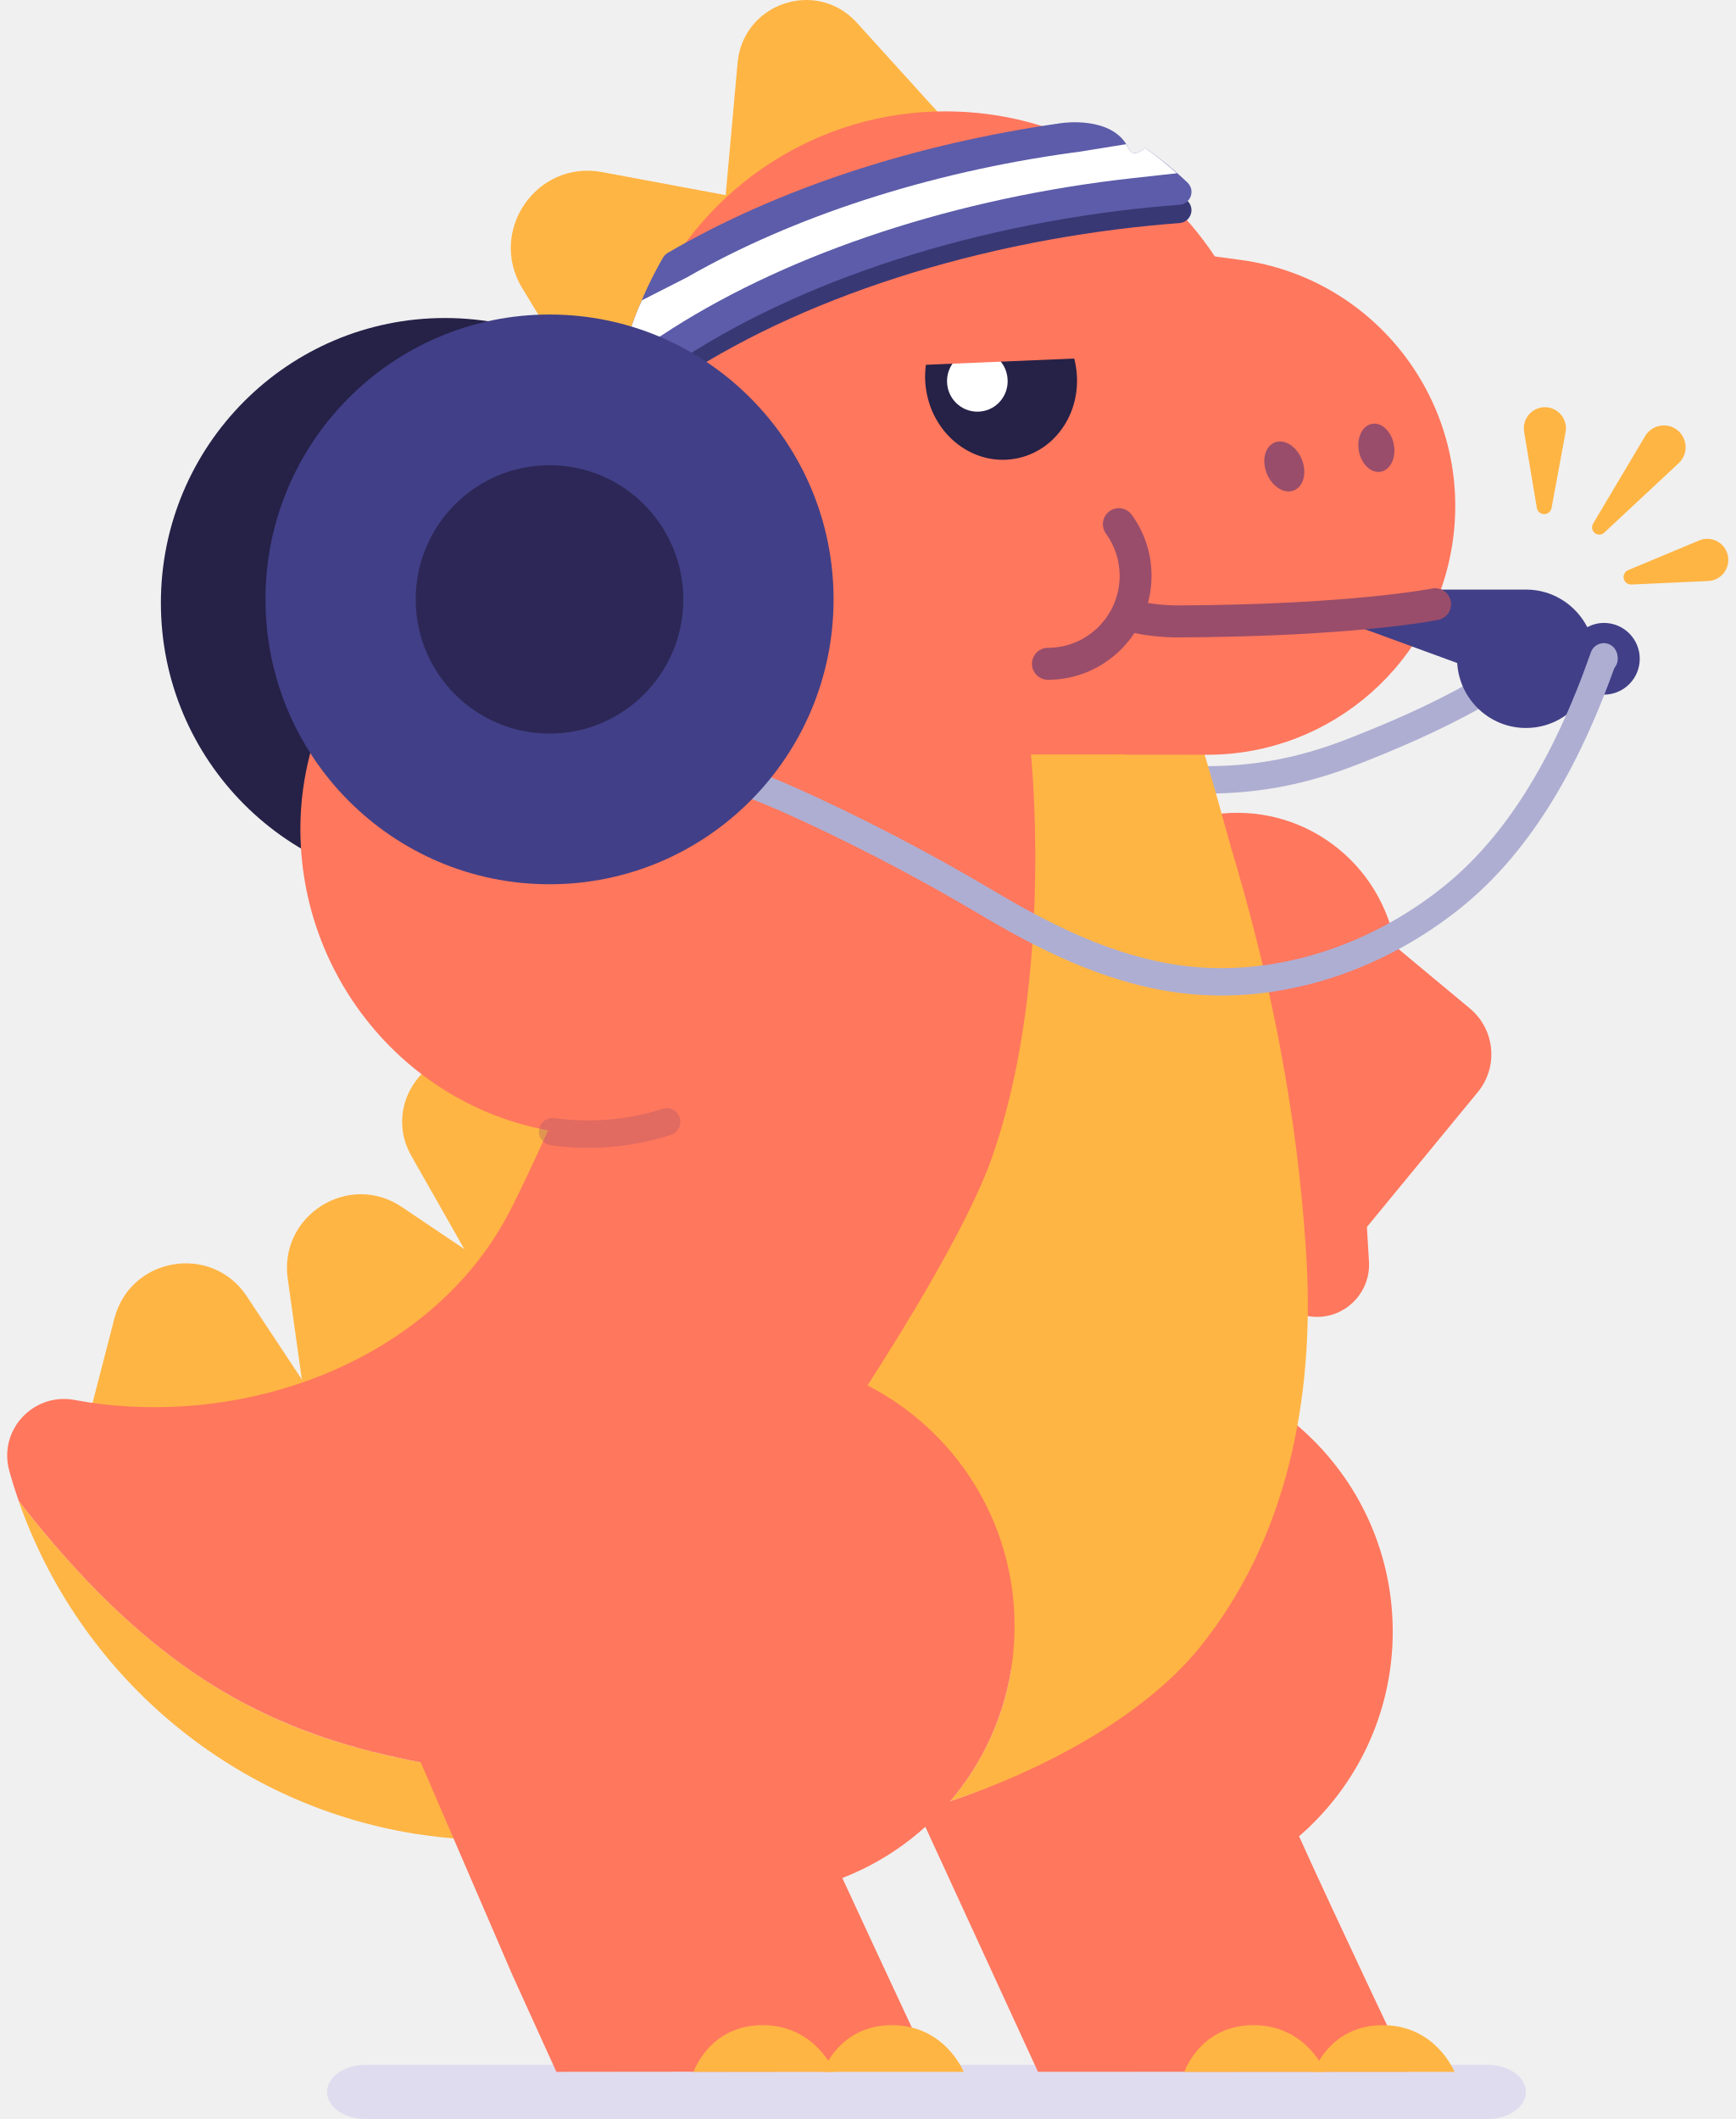
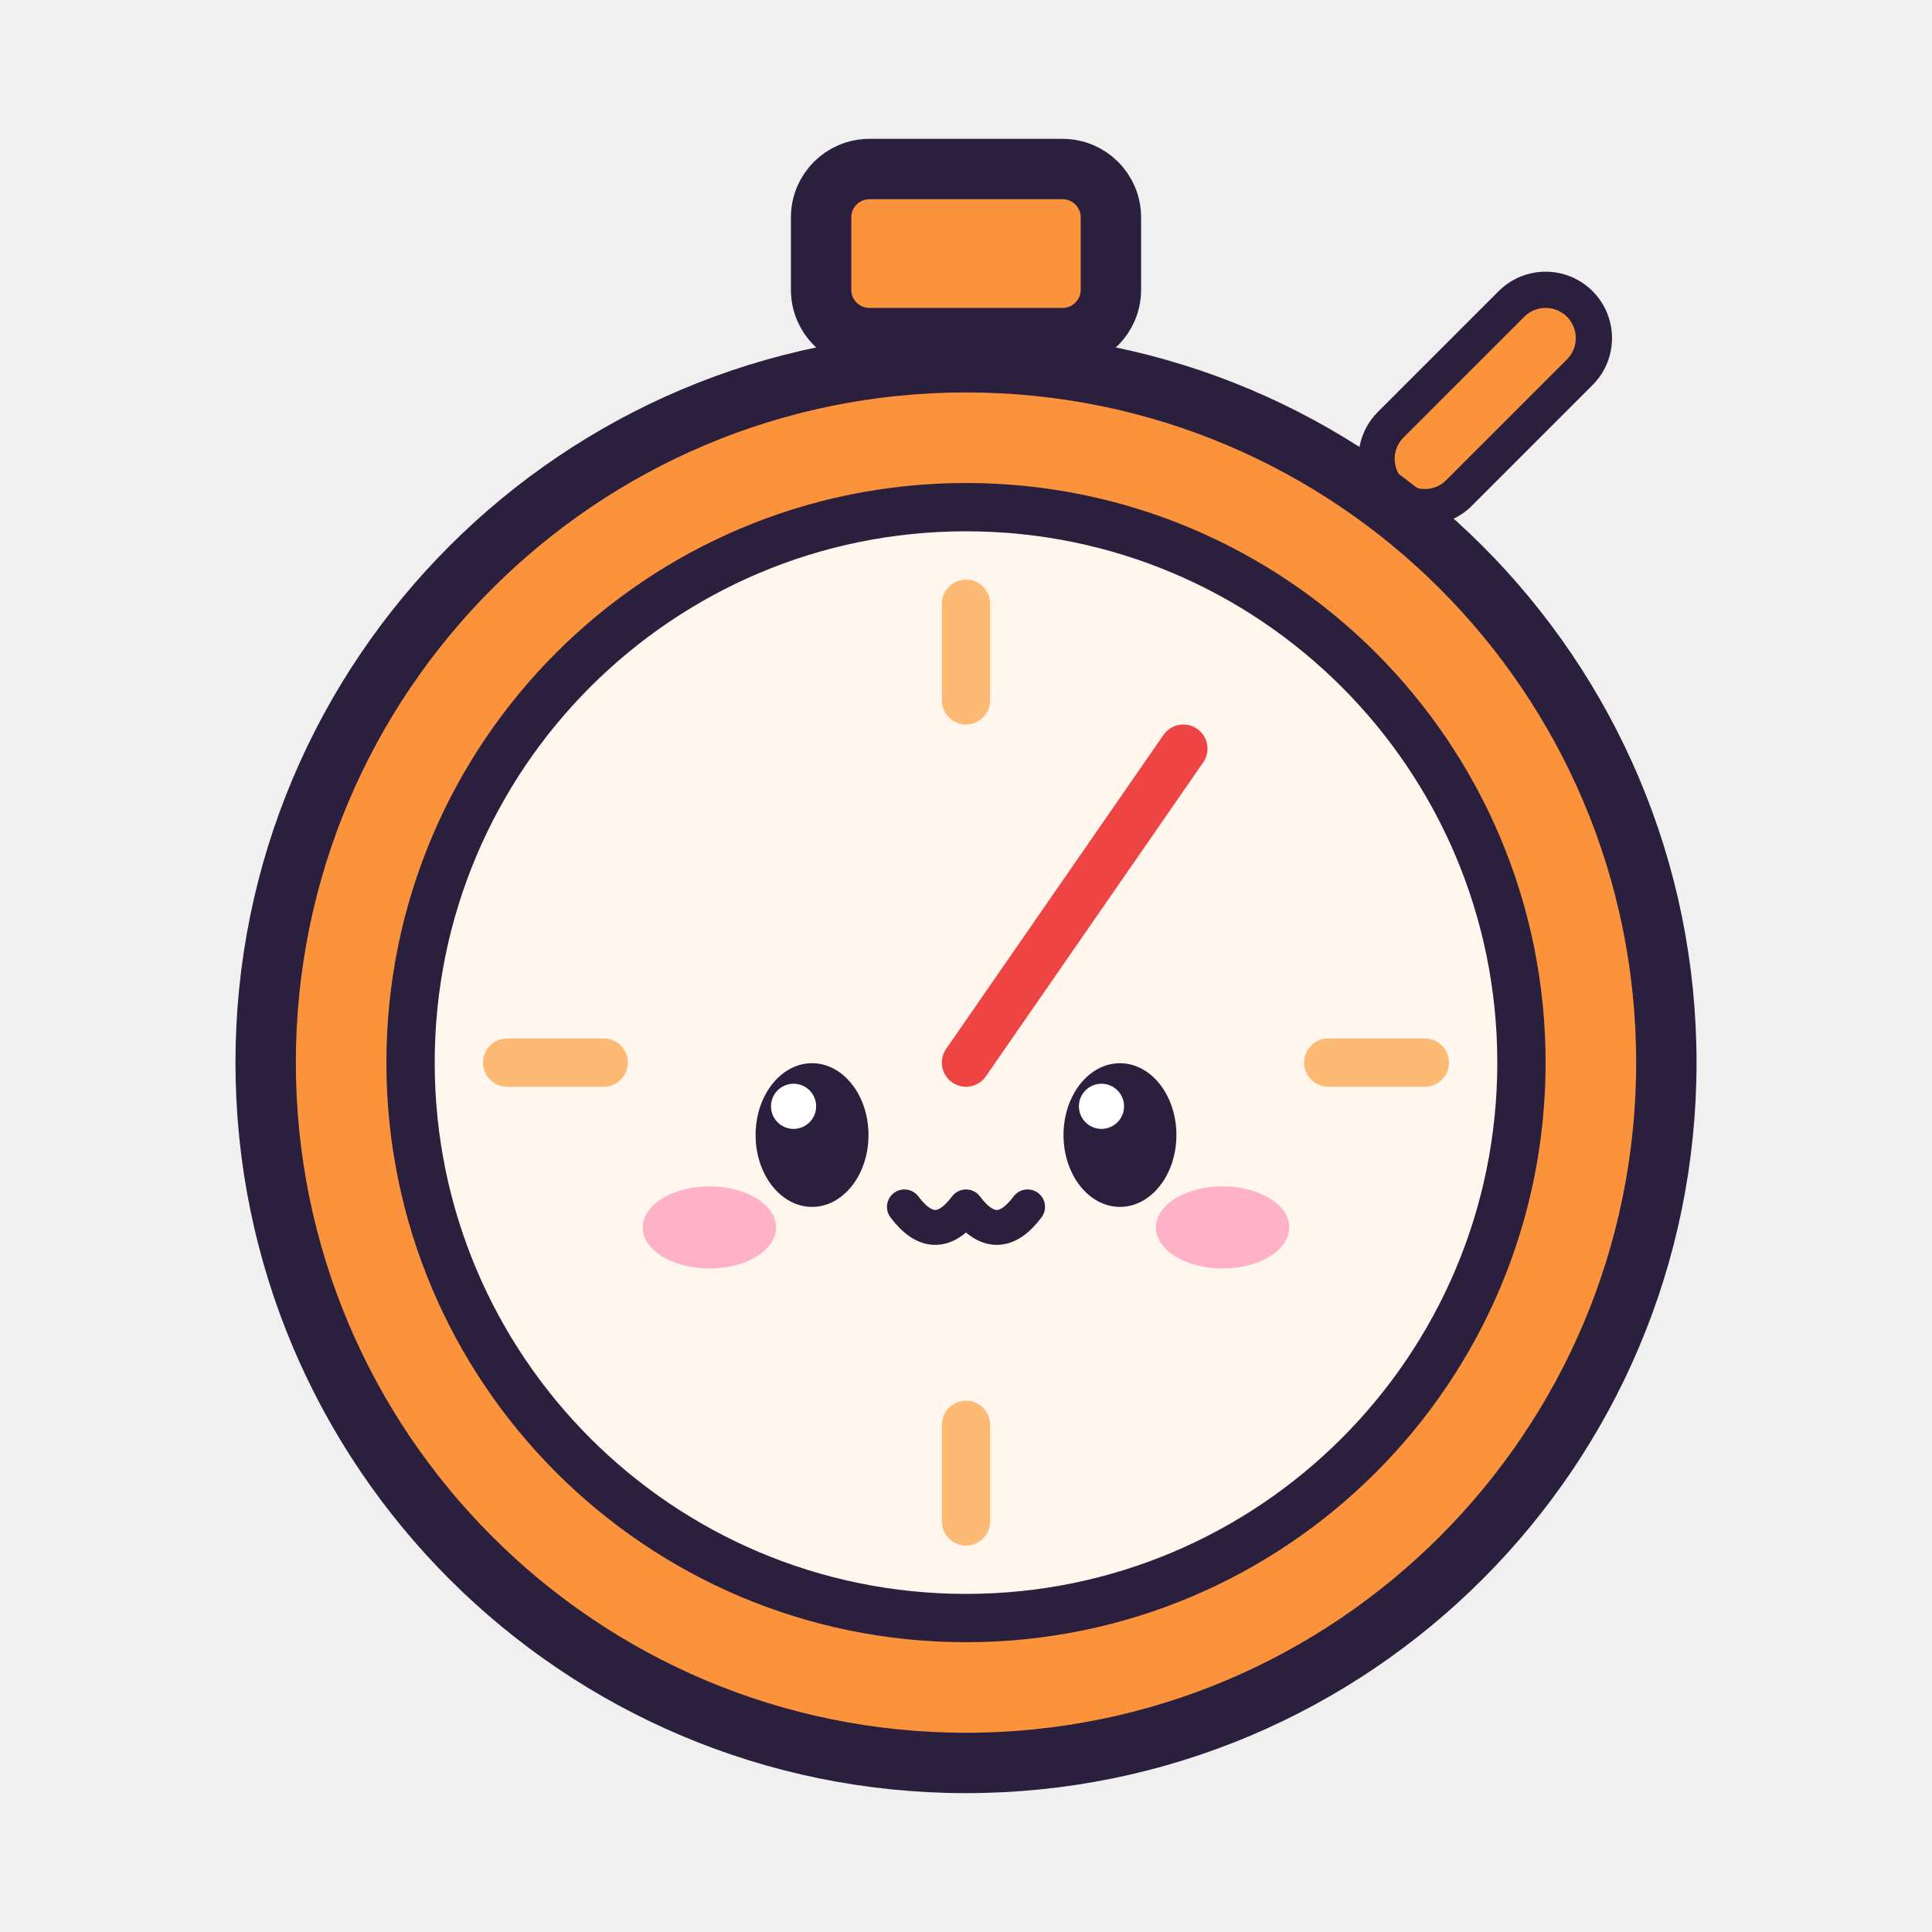
- <svg xmlns="http://www.w3.org/2000/svg" width="190" height="232" viewBox="0 0 190 232" fill="none">
-   <g clip-path="url(#clip0_3044_2299)">
-     <path d="M48.711 97.196C65.886 97.196 79.809 83.232 79.809 66.007C79.809 48.781 65.886 34.817 48.711 34.817C31.536 34.817 17.613 48.781 17.613 66.007C17.613 83.232 31.536 97.196 48.711 97.196Z" fill="#252147" />
-     <path d="M132.137 86.882C131.385 86.882 130.624 86.865 129.851 86.831C129.025 86.794 128.386 86.093 128.423 85.265C128.459 84.437 129.169 83.794 129.983 83.833C136.282 84.115 141.742 83.186 147.723 80.831C151.64 79.287 156.288 77.347 161.059 74.651C166.836 71.388 171.686 69.972 176.358 70.188C177.183 70.228 177.821 70.93 177.782 71.758C177.744 72.585 177.037 73.214 176.218 73.186C172.142 72.983 167.793 74.29 162.528 77.266C157.597 80.052 152.829 82.043 148.817 83.624C143.161 85.851 137.928 86.882 132.137 86.882Z" fill="#AEAED3" />
-     <path opacity="0.6" fill-rule="evenodd" clip-rule="evenodd" d="M162.874 226.071C165.184 226.071 167.057 227.399 167.057 229.036C167.057 230.673 165.184 232 162.874 232H39.985C37.675 232 35.802 230.673 35.802 229.036C35.802 227.399 37.675 226.071 39.985 226.071H162.874Z" fill="#D5CFEE" />
-     <path fill-rule="evenodd" clip-rule="evenodd" d="M113.514 110.715L128.778 92.15C131.059 89.375 135.152 88.98 137.919 91.268L137.935 91.281L160.923 110.415C163.677 112.707 164.063 116.801 161.786 119.57L146.522 138.135C144.241 140.91 140.148 141.305 137.381 139.016C137.376 139.012 137.371 139.007 137.365 139.003L114.377 119.87C111.623 117.578 111.237 113.484 113.514 110.715Z" fill="#FF775D" />
-     <path d="M135.448 124.253C145.157 124.253 153.027 116.359 153.027 106.622C153.027 96.885 145.157 88.991 135.448 88.991C125.739 88.991 117.869 96.885 117.869 106.622C117.869 116.359 125.739 124.253 135.448 124.253Z" fill="#FF775D" />
-     <path fill-rule="evenodd" clip-rule="evenodd" d="M143.279 123.15C146.418 122.963 149.114 125.363 149.301 128.512L149.872 138.13C150.058 141.278 147.665 143.982 144.526 144.169C141.387 144.356 138.691 141.956 138.504 138.807L137.934 129.189C137.747 126.041 140.141 123.337 143.279 123.15Z" fill="#FF775D" />
-     <path fill-rule="evenodd" clip-rule="evenodd" d="M142.219 201.045C148.495 195.622 152.474 187.599 152.474 178.639C152.474 168.495 147.378 159.547 139.617 154.221C139.358 156.141 138.999 158.041 138.541 159.892C138.457 160.231 138.352 160.562 138.262 160.9C136.33 168.14 132.905 174.76 128.315 180.407C128.315 180.407 128.316 180.407 128.315 180.407C128.313 180.41 128.31 180.415 128.307 180.418C122.053 188.131 113.655 194.033 104.019 197.204C103.362 197.424 102.704 197.624 102.046 197.804C102.079 197.847 102.115 197.888 102.147 197.931C101.526 198 100.985 198.162 100.611 198.499C101.058 199.478 113.636 226.837 113.636 226.837L154.257 226.814C154.257 226.814 145.842 209.12 142.219 201.045Z" fill="#FF775D" />
-     <path d="M143.813 226.838C143.813 226.838 145.551 221.725 151.375 221.725C157.199 221.725 159.233 226.838 159.233 226.838H143.813Z" fill="#FFB544" />
-     <path d="M129.661 226.838C129.661 226.838 131.399 221.725 137.223 221.725C143.048 221.725 145.081 226.838 145.081 226.838H129.661Z" fill="#FFB544" />
-     <path d="M43.99 132.146C38.195 128.243 30.527 133.059 31.499 139.992L33.383 153.441L55.232 139.718L43.99 132.146Z" fill="#FFB544" />
-     <path d="M80.751 6.869L79.007 26.219L109.12 19.383L93.738 2.413C89.309 -2.36 81.337 0.376 80.751 6.869Z" fill="#FFB544" />
-     <path d="M27.022 141.929C23.169 136.109 14.266 137.608 12.518 144.37L9.297 156.834L34.124 152.656L27.022 141.929Z" fill="#FFB544" />
-     <path d="M65.906 18.84C58.74 17.505 53.379 25.306 57.172 31.548L66.192 46.391L82.947 22.016L65.906 18.84Z" fill="#FFB544" />
-     <path d="M54.649 61.891L69.615 70.658L72.82 41.227L56.319 46.547C49.381 48.785 48.355 58.204 54.649 61.891Z" fill="#FFB544" />
-     <path d="M54.81 88.79L70.621 95.285L69.715 66.114L54.338 73.583C47.872 76.724 48.162 86.059 54.81 88.79Z" fill="#FFB544" />
-     <path d="M53.273 109.224L65.211 119.73L73.214 93.816L57.446 95.715C50.815 96.513 48.254 104.806 53.273 109.224Z" fill="#FFB544" />
-     <path d="M45.024 126.535L52.641 139.946L68.148 118.755L53.109 115.488C46.785 114.115 41.822 120.896 45.024 126.535Z" fill="#FFB544" />
-     <path d="M104.214 131.542C94.275 161.705 72.888 186.401 45.441 200.766C47.369 201.075 49.33 201.292 51.323 201.398L65.646 202.155C96.259 203.773 122.384 180.194 123.998 149.491L124.793 134.347C124.824 133.749 125.003 133.168 125.314 132.657L104.214 131.542Z" fill="#FFB544" />
-     <path d="M135.252 94.405C135.096 93.875 134.939 93.345 134.779 92.816C134.348 91.386 131.025 78.781 130.425 78.845L118.982 80.009C118.389 80.009 117.583 79.804 116.992 79.843C116.882 79.85 117.101 79.834 116.992 79.843C116.411 79.89 116.401 81.09 115.831 81.174C115.727 81.189 115.104 80.159 115.001 80.176C114.465 80.261 113.372 80.558 112.846 80.675C112.779 80.689 112.912 80.659 112.846 80.675C97.583 84.206 103.227 102.297 101.9 118.597C101.403 124.697 99.91 128.577 97.897 136.468C97.597 137.644 90.901 150.3 91.925 150.728C102.584 155.183 111.075 165.728 111.075 178.032C111.075 185.347 108.421 192.037 104.033 197.2C113.662 194.027 125.048 188.128 131.299 180.419C140.919 168.555 143.881 153.079 143.045 138.135C142.474 127.931 140.969 117.787 138.73 107.819C137.717 103.311 136.553 98.838 135.252 94.405Z" fill="#FFB544" />
-     <path d="M60.263 195.263C58.797 195.033 57.341 194.803 55.904 194.583C53.67 194.243 51.476 193.913 49.312 193.543C40.834 192.092 32.754 190.121 24.456 185.21C18.501 181.689 12.437 176.657 6.043 169.214C5.984 169.164 5.944 169.114 5.904 169.054C4.627 167.574 3.34 165.983 2.034 164.303C8.597 183.139 25.044 197.504 45.441 200.775H45.481L52.174 200.195L63.973 199.165L77.349 198.004L60.672 195.333L60.263 195.263Z" fill="#FFB544" />
-     <path fill-rule="evenodd" clip-rule="evenodd" d="M135.838 28.458C134.89 28.328 133.942 28.198 132.995 28.078C126.671 18.505 115.829 12.192 103.511 12.192C89.418 12.192 77.249 20.455 71.564 32.419C71.184 33.029 70.855 33.67 70.567 34.36C59.944 59.959 72.032 87.248 64.103 114.497C64.103 114.497 57.762 129.244 55.116 133.883C47.373 147.461 30.799 154.881 14.232 154C12.178 153.89 10.153 153.65 8.188 153.28C3.649 152.42 -0.231 156.601 1.026 161.063C1.325 162.153 1.665 163.233 2.044 164.304H2.033C3.34 165.984 4.627 167.575 5.904 169.055C5.944 169.115 5.984 169.165 6.043 169.215C12.437 176.658 18.501 181.69 24.455 185.211C25.301 185.711 26.145 186.176 26.987 186.618C27.263 186.763 27.539 186.894 27.815 187.033C28.382 187.319 28.948 187.6 29.514 187.861C29.838 188.011 30.162 188.153 30.485 188.295C31.006 188.524 31.527 188.747 32.048 188.958C32.383 189.094 32.717 189.227 33.052 189.356C33.571 189.555 34.09 189.745 34.609 189.928C34.934 190.043 35.258 190.16 35.582 190.268C36.144 190.456 36.706 190.632 37.269 190.803C37.545 190.888 37.822 190.978 38.098 191.059C38.925 191.3 39.752 191.527 40.582 191.738C40.736 191.777 40.89 191.81 41.044 191.849C42.707 192.261 44.377 192.627 46.062 192.953L56.075 216.187L60.912 226.838L97.193 226.8H102.076C102.076 226.8 96.081 214.002 92.218 205.615C103.248 201.337 111.075 190.605 111.075 178.033C111.075 166.534 104.526 156.576 94.97 151.685C98.465 146.268 105.9 134.334 108.533 126.914C115.081 108.464 113.129 85.317 112.871 82.606H122.471C122.461 82.596 122.451 82.596 122.441 82.586H122.511C122.721 82.596 122.91 82.606 123.06 82.606C123.379 82.616 123.548 82.626 123.548 82.626H125.892L132.176 82.636C145.861 82.636 157.401 72.413 159.106 58.798C160.952 44.003 150.579 30.468 135.838 28.458Z" fill="#FF775D" />
-     <path d="M72.436 123.781C82.435 123.781 90.54 115.652 90.54 105.624C90.54 95.595 82.435 87.466 72.436 87.466C62.437 87.466 54.331 95.595 54.331 105.624C54.331 115.652 62.437 123.781 72.436 123.781Z" fill="#FF775D" />
-     <path d="M54.126 83.336C60.378 83.336 65.446 78.253 65.446 71.983C65.446 65.713 60.378 60.63 54.126 60.63C47.874 60.63 42.806 65.713 42.806 71.983C42.806 78.253 47.874 83.336 54.126 83.336Z" fill="#FF775D" />
-     <path fill-rule="evenodd" clip-rule="evenodd" d="M65.033 108.664C64.871 108.591 64.744 108.5 64.603 108.417C62.159 108.508 59.569 106.537 60.435 103.479C64.193 90.211 57.459 72.473 47.531 63.462C47.429 63.371 47.842 62.723 47.754 62.629C39.06 68.686 32.883 79.317 32.883 90.738C32.883 109.263 47.859 124.555 66.328 124.281C77.522 124.114 78.641 123.075 83.963 119.236C77.537 115.905 71.65 111.628 65.033 108.664Z" fill="#FF775D" />
-     <path opacity="0.3" d="M64.393 125.674C63.019 125.674 61.646 125.579 60.289 125.386C59.47 125.27 58.901 124.511 59.017 123.69C59.131 122.87 59.893 122.302 60.707 122.414C64.65 122.973 68.742 122.624 72.536 121.4C73.328 121.148 74.167 121.581 74.418 122.369C74.671 123.158 74.239 124.004 73.452 124.257C70.536 125.197 67.462 125.674 64.393 125.674Z" fill="#994D6A" />
-     <path d="M111.162 50.218C106.648 51.027 102.308 47.777 101.432 42.93C100.556 38.08 103.512 33.541 108.063 32.75C112.703 31.944 116.893 35.072 117.763 39.991C118.623 44.858 115.687 49.406 111.162 50.218Z" fill="#252147" />
-     <path d="M107.03 45.072C105.196 45.087 103.701 43.612 103.679 41.764C103.658 39.915 105.126 38.422 106.973 38.416C108.857 38.41 110.301 39.831 110.316 41.705C110.33 43.559 108.869 45.057 107.03 45.072Z" fill="white" />
-     <path d="M122.792 30.706L97.164 31.784L97.512 40.1L123.139 39.022L122.792 30.706Z" fill="#FF775D" />
-     <path d="M130.004 21.993C127.093 19.198 123.766 16.91 120.113 15.195C119.871 15.082 119.602 15.039 119.336 15.071C118.504 15.169 117.671 15.269 116.834 15.385C100.373 17.655 85.252 22.6 73.109 29.684C72.893 29.809 72.712 29.99 72.585 30.209C71.564 31.973 70.638 33.883 69.833 35.889C68.87 38.292 68.081 40.823 67.488 43.413C67.354 44.001 67.596 44.589 68.103 44.911C68.338 45.061 68.599 45.134 68.86 45.134C69.168 45.134 69.473 45.031 69.732 44.828C82.354 34.874 101.628 27.673 122.613 25.069C124.717 24.808 126.91 24.59 129.131 24.422C129.695 24.379 130.165 24.021 130.355 23.488C130.545 22.957 130.41 22.384 130.004 21.993Z" fill="#383875" />
-     <path d="M130.004 19.992C128.556 18.602 127.005 17.338 125.363 16.207C124.627 16.823 123.927 17.047 123.54 16.223C121.84 12.605 116.201 13.478 116.201 13.478L116.202 13.477C99.987 15.787 85.096 20.69 73.109 27.683C72.893 27.807 72.712 27.989 72.585 28.207C71.564 29.971 70.638 31.882 69.833 33.887C68.87 36.29 68.081 38.822 67.488 41.412C67.354 41.999 67.596 42.587 68.103 42.91C68.338 43.059 68.599 43.133 68.86 43.133C69.168 43.133 69.473 43.03 69.732 42.826C82.354 32.873 101.628 25.672 122.613 23.067C124.717 22.807 126.91 22.589 129.131 22.42C129.695 22.378 130.165 22.02 130.355 21.486C130.545 20.955 130.41 20.383 130.004 19.992Z" fill="#5C5CAA" />
-     <path d="M128.849 18.969C127.734 17.985 126.583 17.048 125.363 16.207C124.627 16.823 123.927 17.047 123.54 16.223C123.466 16.066 123.376 15.928 123.288 15.787C121.682 16.048 119.656 16.376 118.055 16.633C117.8 16.666 117.547 16.695 117.292 16.73C101.693 18.883 86.785 23.713 75.247 30.346L70.279 32.877C70.134 33.217 69.972 33.542 69.833 33.887C69.601 34.468 69.379 35.056 69.167 35.651L67.984 39.492L72.34 36.784C85.254 28.224 103.059 22.09 122.2 19.714C122.845 19.634 123.498 19.558 124.155 19.487L128.849 18.969Z" fill="white" />
-     <path d="M175.604 68.202C174.939 68.202 174.32 68.376 173.774 68.666C172.521 66.224 169.994 64.549 167.064 64.549H157.571L148.687 68.616L159.532 72.591C159.773 76.559 163.05 79.704 167.064 79.704C169.994 79.704 172.52 78.029 173.774 75.587C174.319 75.877 174.939 76.051 175.604 76.051C177.765 76.051 179.517 74.294 179.517 72.127C179.517 69.959 177.765 68.202 175.604 68.202ZM175.604 73.636C175.188 73.636 174.811 73.466 174.539 73.192C174.588 72.844 174.62 72.489 174.62 72.127C174.62 71.764 174.588 71.409 174.539 71.061C174.811 70.787 175.188 70.617 175.604 70.617C176.435 70.617 177.109 71.293 177.109 72.127C177.109 72.96 176.435 73.636 175.604 73.636Z" fill="#413F87" />
-     <path d="M174.59 58.355C174.284 58.107 174.206 57.67 174.408 57.331L180.111 47.742C180.785 46.609 182.247 46.238 183.377 46.913C184.507 47.589 184.877 49.056 184.203 50.189C184.088 50.384 183.945 50.561 183.779 50.715L175.627 58.319C175.338 58.588 174.897 58.604 174.59 58.355Z" fill="#FFB544" />
-     <path d="M169.048 56.291C168.651 56.287 168.314 55.998 168.248 55.605L166.859 47.276C166.648 46.017 167.495 44.825 168.75 44.614C170.005 44.403 171.193 45.252 171.404 46.511C171.449 46.778 171.446 47.05 171.397 47.316L169.861 55.619C169.788 56.011 169.446 56.294 169.048 56.291ZM177.765 63.356C177.851 63.745 178.204 64.016 178.601 63.997L187.013 63.614C188.284 63.556 189.268 62.475 189.211 61.2C189.153 59.925 188.076 58.938 186.805 58.996C186.535 59.008 186.27 59.068 186.022 59.172L178.249 62.419C177.883 62.573 177.678 62.968 177.765 63.356Z" fill="#FFB544" />
-     <path d="M133.718 108.998C132.182 108.998 130.656 108.902 129.144 108.707C120.776 107.633 113.316 103.717 107.122 100.028C100.416 96.035 92.626 91.987 85.748 88.923C81.707 87.123 79.14 86.338 75.589 85.251C73.031 84.468 70.132 83.581 65.954 82.091C65.175 81.814 64.769 80.955 65.046 80.175C65.322 79.393 66.175 78.987 66.957 79.263C71.071 80.731 73.935 81.607 76.462 82.38C79.978 83.456 82.754 84.306 86.963 86.18C93.944 89.29 101.848 93.397 108.65 97.448C114.581 100.979 121.698 104.726 129.523 105.731C139.153 106.967 149.486 103.857 157.876 97.198C164.645 91.823 169.974 83.391 174.168 71.42C174.441 70.638 175.298 70.226 176.075 70.502C176.854 70.776 177.264 71.632 176.99 72.414C172.605 84.937 166.96 93.814 159.732 99.551C152.025 105.67 142.757 108.998 133.718 108.998Z" fill="#AEAED3" />
-     <path d="M60.16 96.814C77.335 96.814 91.258 82.85 91.258 65.625C91.258 48.4 77.335 34.435 60.16 34.435C42.984 34.435 29.061 48.4 29.061 65.625C29.061 82.85 42.984 96.814 60.16 96.814Z" fill="#413F87" />
-     <path opacity="0.77" d="M60.16 80.316C68.249 80.316 74.806 73.739 74.806 65.626C74.806 57.513 68.249 50.935 60.16 50.935C52.07 50.935 45.512 57.513 45.512 65.626C45.512 73.739 52.07 80.316 60.16 80.316Z" fill="#252147" />
-     <path d="M114.725 74.428C113.76 74.428 112.979 73.645 112.979 72.678C112.979 71.711 113.76 70.927 114.725 70.927C119.054 70.927 122.577 67.394 122.577 63.052C122.577 61.373 122.058 59.771 121.077 58.42C120.51 57.639 120.681 56.544 121.46 55.974C122.238 55.405 123.331 55.578 123.898 56.358C125.318 58.312 126.068 60.627 126.068 63.052C126.068 69.325 120.98 74.428 114.725 74.428Z" fill="#994D6A" />
-     <path d="M128.92 69.787C127.115 69.787 125.27 69.573 123.435 69.15C122.495 68.933 121.908 67.994 122.124 67.052C122.34 66.109 123.276 65.519 124.216 65.738C125.824 66.108 127.425 66.281 129.005 66.286C147.81 66.202 156.682 64.453 156.769 64.435C157.705 64.247 158.635 64.857 158.826 65.805C159.016 66.752 158.407 67.675 157.462 67.867C157.094 67.942 148.228 69.701 129.021 69.787H128.92Z" fill="#994D6A" />
-     <path d="M90.081 226.838C90.081 226.838 91.818 221.725 97.642 221.725C103.467 221.725 105.5 226.838 105.5 226.838H90.081Z" fill="#FFB544" />
-     <path d="M75.929 226.838C75.929 226.838 77.666 221.725 83.491 221.725C89.315 221.725 91.348 226.838 91.348 226.838H75.929Z" fill="#FFB544" />
-     <path d="M141.668 53.691C142.726 53.259 143.106 51.735 142.518 50.287C141.93 48.839 140.596 48.015 139.539 48.447C138.481 48.879 138.1 50.403 138.688 51.851C139.276 53.299 140.61 54.123 141.668 53.691Z" fill="#994D6A" />
-     <path d="M151.171 51.648C152.228 51.45 152.866 50.116 152.597 48.668C152.327 47.221 151.252 46.208 150.194 46.406C149.137 46.604 148.499 47.938 148.768 49.386C149.038 50.833 150.113 51.846 151.171 51.648Z" fill="#994D6A" />
-   </g>
-   <defs>
-     <clipPath id="clip0_3044_2299">
-       <rect width="188.426" height="232" fill="white" transform="translate(0.786804)" />
-     </clipPath>
-   </defs>
+ <svg xmlns="http://www.w3.org/2000/svg" viewBox="0 0 160 160">
+   <rect x="68" y="14" width="24" height="14" rx="4" fill="#fb923c" stroke="#2a1f3d" stroke-width="5" stroke-linejoin="round" stroke-linecap="round" />
+   <path d="M118 38 L128 28" stroke="#2a1f3d" stroke-width="11" stroke-linecap="round" />
+   <path d="M118 38 L128 28" stroke="#fb923c" stroke-width="5" stroke-linecap="round" />
+   <circle cx="80" cy="88" r="58" fill="#fb923c" stroke="#2a1f3d" stroke-width="5" stroke-linejoin="round" stroke-linecap="round" />
+   <circle cx="80" cy="88" r="46" fill="#fff7ed" stroke="#2a1f3d" stroke-width="4" />
+   <path d="M80 50 L80 58 M80 118 L80 126 M42 88 L50 88 M110 88 L118 88" stroke="#fdba74" stroke-width="4" stroke-linecap="round" />
+   <path d="M80 88 L98 62" stroke="#ef4444" stroke-width="4" stroke-linecap="round" />
+   <ellipse cx="67.25" cy="94" rx="4.675" ry="5.95" fill="#2a1f3d" />
+   <circle cx="65.72" cy="91.62" r="1.87" fill="#fff" />
+   <ellipse cx="58.75" cy="101.65" rx="5.525" ry="3.4" fill="#ff7aa8" opacity=".55" />
+   <ellipse cx="92.75" cy="94" rx="4.675" ry="5.95" fill="#2a1f3d" />
+   <circle cx="91.22" cy="91.62" r="1.87" fill="#fff" />
+   <ellipse cx="101.25" cy="101.65" rx="5.525" ry="3.4" fill="#ff7aa8" opacity=".55" />
+   <path d="M74.9 99.95 Q77.45 103.35 80 99.95 Q82.55 103.35 85.1 99.95" stroke="#2a1f3d" stroke-width="2.89" fill="none" stroke-linecap="round" stroke-linejoin="round" />
</svg>
